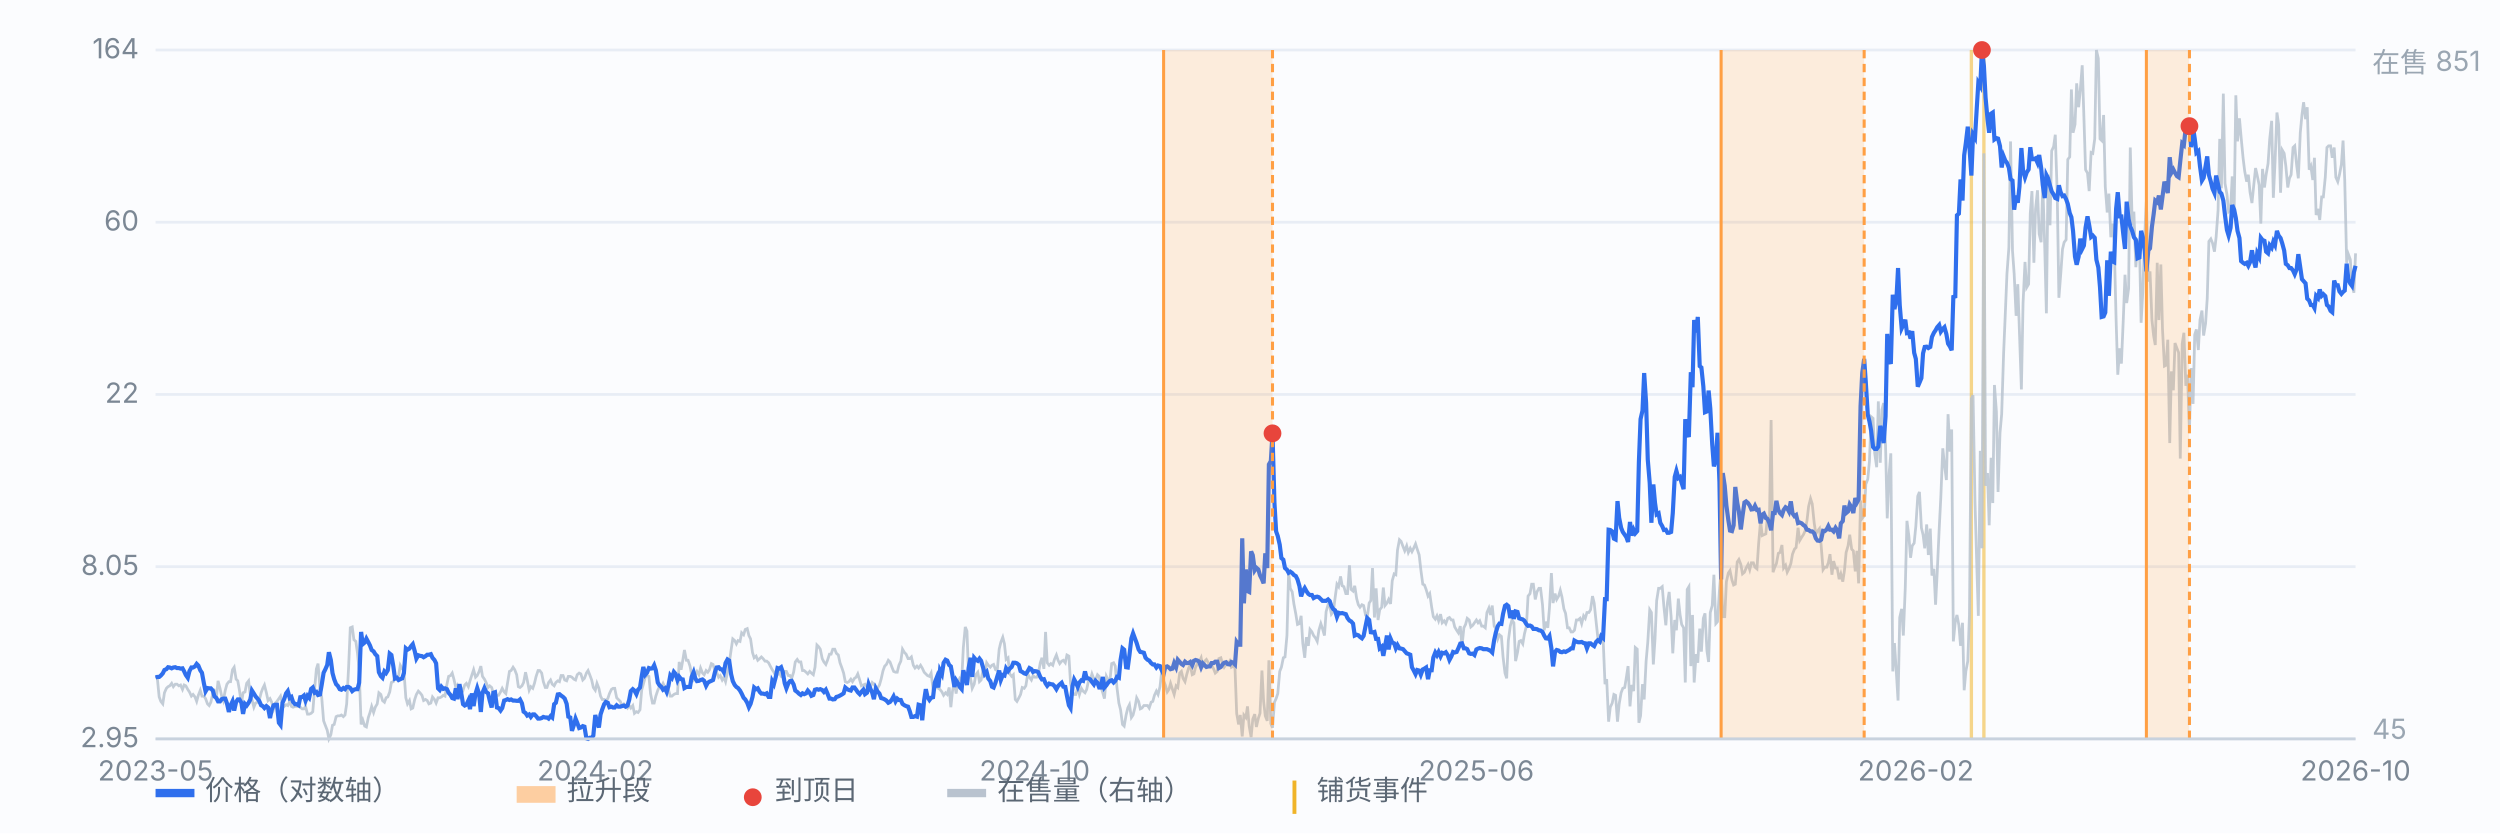
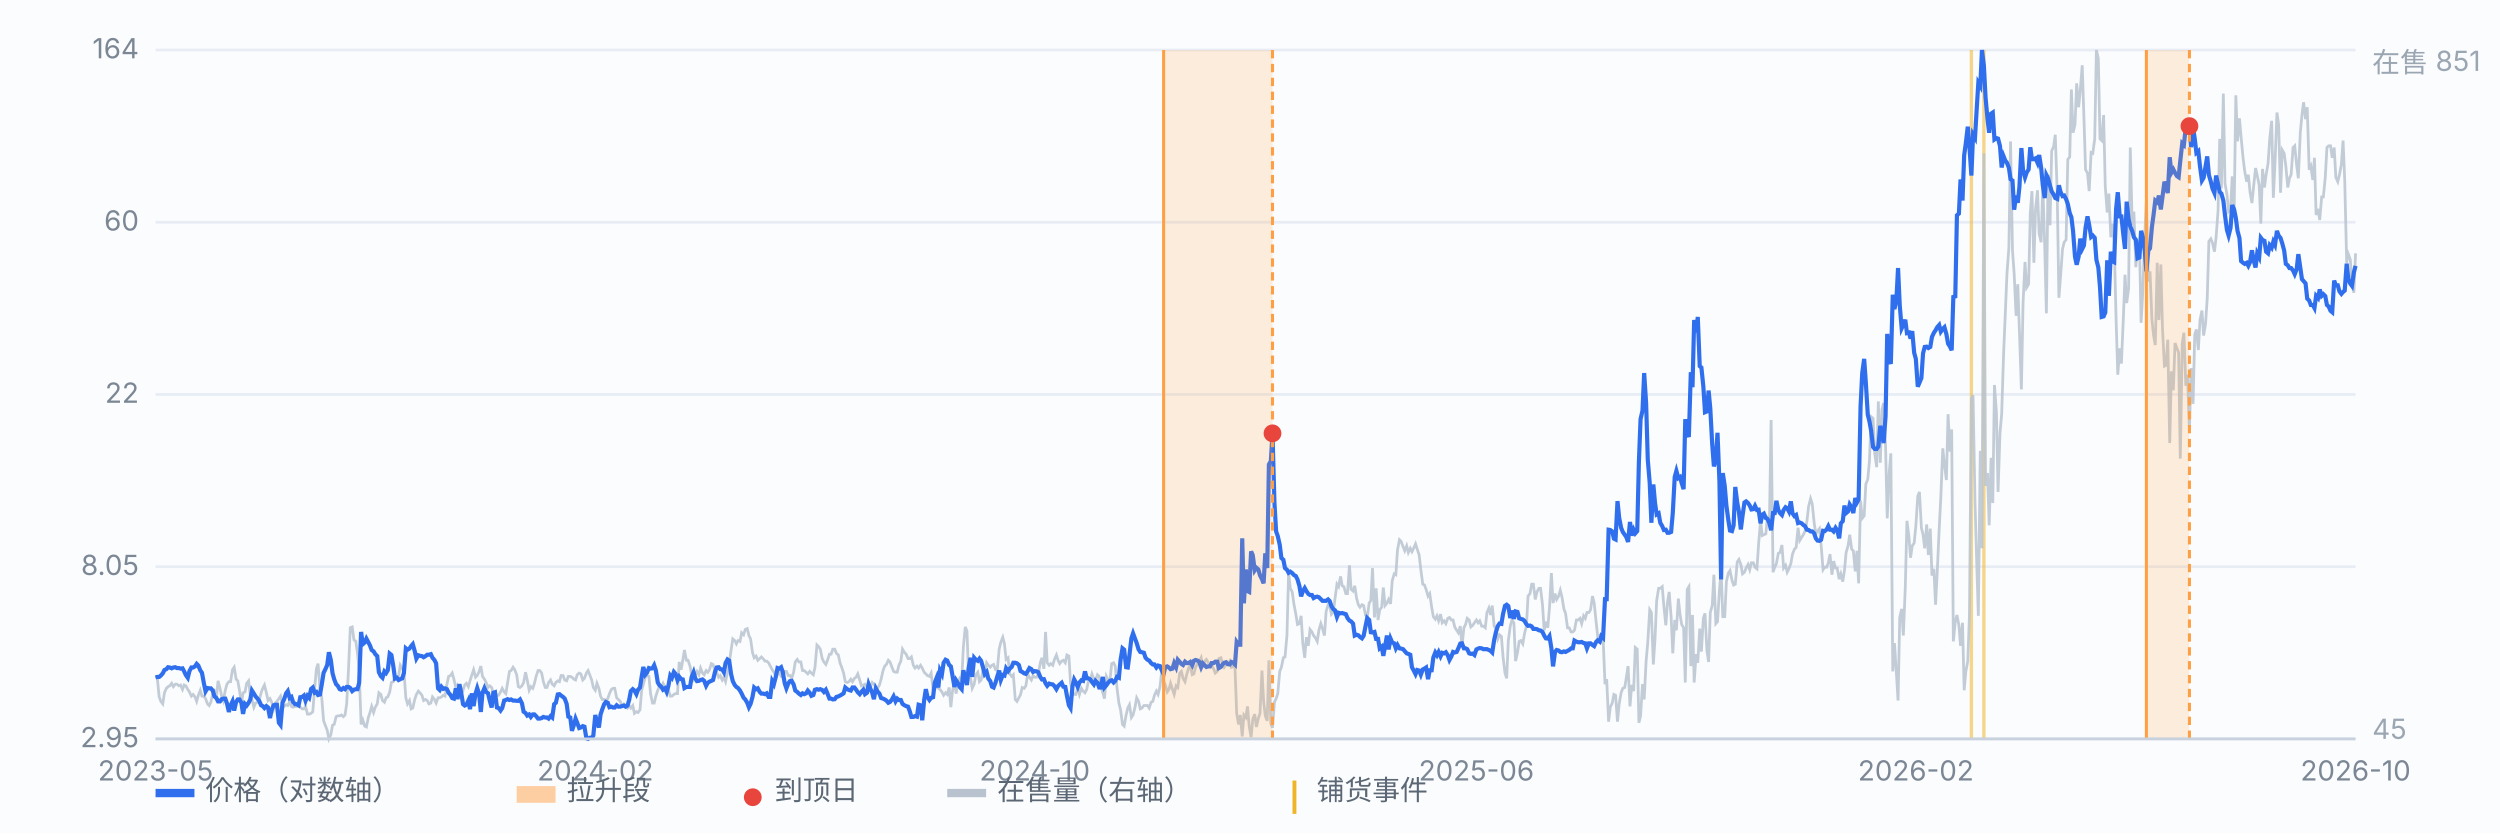
<svg xmlns="http://www.w3.org/2000/svg" viewBox="0 0 900 300" preserveAspectRatio="xMidYMid meet" style="width:100%;max-width:900px;height:auto;display:block" font-family="-apple-system,Segoe UI,Microsoft YaHei,sans-serif" font-size="10">
  <rect x="0" y="0" width="900" height="300" fill="#fbfcfe" />
  <line x1="56" y1="266.0" x2="848" y2="266.0" stroke="#e8edf5" stroke-width="1" />
  <text x="50" y="269.0" text-anchor="end" fill="#7b8794">2.95</text>
  <line x1="56" y1="204.0" x2="848" y2="204.0" stroke="#e8edf5" stroke-width="1" />
  <text x="50" y="207.0" text-anchor="end" fill="#7b8794">8.05</text>
  <line x1="56" y1="142.0" x2="848" y2="142.0" stroke="#e8edf5" stroke-width="1" />
  <text x="50" y="145.0" text-anchor="end" fill="#7b8794">22</text>
  <line x1="56" y1="80.0" x2="848" y2="80.0" stroke="#e8edf5" stroke-width="1" />
  <text x="50" y="83.0" text-anchor="end" fill="#7b8794">60</text>
  <line x1="56" y1="18.0" x2="848" y2="18.0" stroke="#e8edf5" stroke-width="1" />
  <text x="50" y="21.0" text-anchor="end" fill="#7b8794">164</text>
  <line x1="709.7" y1="18" x2="709.7" y2="266" stroke="#f0b429" stroke-width="1.2" opacity="0.55" />
  <line x1="714.2" y1="18" x2="714.2" y2="266" stroke="#f0b429" stroke-width="1.2" opacity="0.55" />
  <path d="M56.0 244.2 L56.6 243.8 L57.3 250.9 L57.9 252.5 L58.6 253.4 L59.2 249.4 L59.9 247.8 L60.5 247.2 L61.1 246.9 L61.8 246.0 L62.4 247.2 L63.1 246.3 L63.7 246.3 L64.4 246.9 L65.0 246.6 L65.7 248.2 L66.3 246.6 L66.9 246.9 L67.6 248.2 L68.2 249.1 L68.9 250.6 L69.5 250.0 L70.2 250.9 L70.8 252.5 L71.4 250.3 L72.1 248.5 L72.7 250.6 L73.4 250.6 L74.0 251.5 L74.7 253.4 L75.3 254.0 L75.9 252.8 L76.6 249.7 L77.2 248.8 L77.9 251.2 L78.5 245.1 L79.2 247.8 L79.8 250.6 L80.4 252.2 L81.1 248.5 L81.7 246.3 L82.4 245.4 L83.0 245.4 L83.7 241.1 L84.3 240.2 L85.0 244.5 L85.6 245.1 L86.2 248.5 L86.9 253.4 L87.5 249.4 L88.2 249.1 L88.8 246.0 L89.5 245.1 L90.1 250.3 L90.7 251.8 L91.4 254.6 L92.0 253.1 L92.7 252.8 L93.3 252.2 L94.0 249.4 L94.6 247.8 L95.2 246.6 L95.9 249.4 L96.5 252.2 L97.2 251.5 L97.8 252.8 L98.5 255.2 L99.1 253.1 L99.7 252.5 L100.4 251.5 L101.0 250.6 L101.7 253.4 L102.3 254.3 L103.0 253.7 L103.6 254.0 L104.3 252.5 L104.9 254.3 L105.5 254.6 L106.2 254.3 L106.8 254.3 L107.5 254.3 L108.1 254.6 L108.8 255.2 L109.4 255.2 L110.0 254.3 L110.7 257.1 L111.3 257.1 L112.0 256.8 L112.6 256.2 L113.3 247.5 L113.9 240.8 L114.5 238.9 L115.2 248.2 L115.8 250.9 L116.5 259.5 L117.1 261.1 L117.8 262.9 L118.4 266.0 L119.1 264.5 L119.7 261.1 L120.3 260.8 L121.0 258.0 L121.6 257.7 L122.3 257.7 L122.9 257.4 L123.6 258.0 L124.2 257.4 L124.8 253.4 L125.5 240.2 L126.1 226.0 L126.8 225.7 L127.4 230.3 L128.1 230.9 L128.7 235.2 L129.3 241.4 L130.0 260.8 L130.6 259.2 L131.3 261.4 L131.9 261.7 L132.6 258.3 L133.2 256.5 L133.8 254.3 L134.5 256.5 L135.1 254.6 L135.8 253.4 L136.4 249.4 L137.1 250.0 L137.7 252.2 L138.4 252.8 L139.0 251.2 L139.6 250.9 L140.3 249.1 L140.9 245.7 L141.6 245.4 L142.2 243.5 L142.9 244.5 L143.5 243.2 L144.1 239.5 L144.8 240.8 L145.4 241.4 L146.1 251.2 L146.7 253.4 L147.4 252.2 L148.0 255.2 L148.6 254.9 L149.3 251.8 L149.9 250.0 L150.6 248.8 L151.2 249.4 L151.9 250.3 L152.5 252.2 L153.2 251.8 L153.8 252.2 L154.4 253.4 L155.1 253.1 L155.7 250.9 L156.4 251.8 L157.0 253.1 L157.7 251.2 L158.3 251.2 L158.9 250.9 L159.6 250.3 L160.2 250.6 L160.9 246.3 L161.5 243.5 L162.2 243.2 L162.8 242.3 L163.4 244.5 L164.1 247.5 L164.7 246.6 L165.4 248.2 L166.0 247.8 L166.7 248.5 L167.3 246.6 L167.9 246.0 L168.6 247.2 L169.2 245.1 L169.9 242.9 L170.5 241.1 L171.2 243.8 L171.8 243.2 L172.5 241.7 L173.1 239.8 L173.7 243.5 L174.4 244.5 L175.0 245.7 L175.7 247.5 L176.3 246.9 L177.0 247.5 L177.6 249.7 L178.2 250.9 L178.9 250.3 L179.5 250.3 L180.2 249.1 L180.8 247.8 L181.5 249.1 L182.1 249.7 L182.7 246.0 L183.4 241.7 L184.0 241.4 L184.7 240.2 L185.3 241.1 L186.0 242.9 L186.6 247.2 L187.2 247.5 L187.9 246.9 L188.5 245.7 L189.2 242.0 L189.8 244.8 L190.5 248.5 L191.1 247.2 L191.8 247.8 L192.4 246.0 L193.0 243.5 L193.7 241.4 L194.3 241.4 L195.0 242.3 L195.6 245.4 L196.3 247.5 L196.9 247.5 L197.5 245.7 L198.2 244.8 L198.8 246.3 L199.5 246.9 L200.1 245.7 L200.8 245.1 L201.4 245.4 L202.0 243.2 L202.7 243.2 L203.3 244.8 L204.0 245.1 L204.6 243.5 L205.3 243.5 L205.9 243.8 L206.6 244.5 L207.2 244.8 L207.8 242.9 L208.5 242.3 L209.1 242.6 L209.8 244.8 L210.4 244.2 L211.1 242.3 L211.7 241.4 L212.3 242.9 L213.0 244.8 L213.6 247.5 L214.3 248.5 L214.9 246.0 L215.6 247.8 L216.2 250.6 L216.8 251.8 L217.5 251.8 L218.1 252.2 L218.8 251.5 L219.4 249.7 L220.1 248.2 L220.7 247.8 L221.3 247.8 L222.0 251.2 L222.6 251.8 L223.3 252.5 L223.9 254.0 L224.6 253.4 L225.2 254.0 L225.9 254.9 L226.5 254.0 L227.1 254.9 L227.8 254.0 L228.4 256.8 L229.1 256.2 L229.7 256.5 L230.4 255.5 L231.0 248.5 L231.6 246.3 L232.3 243.8 L232.9 243.2 L233.6 243.5 L234.2 249.7 L234.9 253.1 L235.5 253.1 L236.1 250.6 L236.8 248.5 L237.4 247.2 L238.1 247.2 L238.7 246.0 L239.4 247.5 L240.0 247.8 L240.6 248.2 L241.3 250.6 L241.9 250.6 L242.6 250.0 L243.2 249.7 L243.9 249.7 L244.5 238.3 L245.2 241.1 L245.8 237.7 L246.4 234.0 L247.1 237.7 L247.7 237.7 L248.4 239.8 L249.0 242.9 L249.7 244.5 L250.3 242.9 L250.9 241.7 L251.6 242.9 L252.2 240.5 L252.9 242.3 L253.5 242.9 L254.2 241.4 L254.8 242.0 L255.4 241.1 L256.1 238.9 L256.7 239.2 L257.4 241.7 L258.0 242.0 L258.7 243.8 L259.3 243.2 L260.0 244.8 L260.6 243.8 L261.2 245.4 L261.9 242.0 L262.5 238.9 L263.2 234.0 L263.8 230.0 L264.5 230.6 L265.1 231.8 L265.7 230.6 L266.4 230.9 L267.0 227.8 L267.7 228.5 L268.3 226.6 L269.0 226.3 L269.6 228.8 L270.2 230.0 L270.9 234.9 L271.5 236.8 L272.2 236.2 L272.8 237.7 L273.5 237.1 L274.1 236.5 L274.7 237.1 L275.4 238.0 L276.0 238.0 L276.7 238.6 L277.3 239.8 L278.0 241.1 L278.6 242.0 L279.3 243.5 L279.9 242.9 L280.5 241.7 L281.2 243.5 L281.8 243.8 L282.5 241.7 L283.1 241.7 L283.8 243.2 L284.4 243.2 L285.0 244.2 L285.7 242.0 L286.3 238.3 L287.0 237.4 L287.6 238.3 L288.3 238.3 L288.9 241.4 L289.5 241.4 L290.2 242.0 L290.8 242.6 L291.5 241.7 L292.1 242.3 L292.8 242.9 L293.4 240.2 L294.1 232.2 L294.7 232.8 L295.3 233.7 L296.0 237.1 L296.6 238.3 L297.3 239.2 L297.9 237.7 L298.6 235.5 L299.2 235.5 L299.8 233.7 L300.5 233.7 L301.1 235.2 L301.8 235.8 L302.4 238.6 L303.1 240.5 L303.7 242.3 L304.3 245.4 L305.0 245.7 L305.6 245.4 L306.3 244.5 L306.9 245.4 L307.6 244.2 L308.2 243.8 L308.8 242.6 L309.5 244.8 L310.1 246.9 L310.8 246.6 L311.4 246.3 L312.1 247.2 L312.7 248.5 L313.4 247.2 L314.0 245.7 L314.6 246.3 L315.3 247.5 L315.9 247.8 L316.6 246.6 L317.2 244.5 L317.9 241.4 L318.5 239.8 L319.1 239.2 L319.8 237.7 L320.4 238.3 L321.1 240.2 L321.7 241.7 L322.4 242.0 L323.0 242.0 L323.6 239.5 L324.3 238.0 L324.9 233.7 L325.6 234.9 L326.2 235.5 L326.9 237.1 L327.5 237.1 L328.1 236.5 L328.8 239.5 L329.4 240.5 L330.1 239.8 L330.7 240.5 L331.4 239.5 L332.0 240.5 L332.7 242.0 L333.3 242.6 L333.9 243.2 L334.6 243.5 L335.2 242.3 L335.9 248.2 L336.5 248.2 L337.2 246.6 L337.8 247.8 L338.4 248.2 L339.1 249.1 L339.7 250.3 L340.4 249.4 L341.0 250.0 L341.7 247.5 L342.3 254.6 L342.9 248.8 L343.6 245.4 L344.2 249.7 L344.9 245.4 L345.5 244.2 L346.2 245.1 L346.8 233.1 L347.5 225.7 L348.1 227.2 L348.7 243.5 L349.4 244.2 L350.0 247.8 L350.7 246.3 L351.3 242.9 L352.0 242.0 L352.6 245.4 L353.2 244.8 L353.9 241.1 L354.5 242.6 L355.2 238.6 L355.8 239.5 L356.5 240.2 L357.1 239.5 L357.7 239.2 L358.4 241.1 L359.0 241.4 L359.7 233.7 L360.3 231.2 L361.0 229.4 L361.6 231.8 L362.2 237.4 L362.9 236.8 L363.5 242.6 L364.2 243.5 L364.8 242.9 L365.5 251.8 L366.1 252.5 L366.8 251.2 L367.4 250.0 L368.0 247.5 L368.7 247.8 L369.3 246.9 L370.0 242.6 L370.6 243.8 L371.3 244.8 L371.9 243.2 L372.5 243.8 L373.2 243.8 L373.8 242.6 L374.5 238.6 L375.1 236.8 L375.8 240.8 L376.4 227.5 L377.0 238.6 L377.7 239.5 L378.3 238.9 L379.0 239.5 L379.6 237.4 L380.3 235.8 L380.9 237.7 L381.5 238.9 L382.2 238.0 L382.8 237.7 L383.5 238.6 L384.1 235.8 L384.8 236.2 L385.4 246.0 L386.1 249.1 L386.7 250.0 L387.3 250.0 L388.0 247.5 L388.6 250.0 L389.3 247.8 L389.9 248.8 L390.6 249.4 L391.2 248.2 L391.8 245.4 L392.5 244.8 L393.1 242.6 L393.8 244.5 L394.4 244.8 L395.1 242.9 L395.7 243.5 L396.3 247.2 L397.0 249.4 L397.6 251.5 L398.3 243.5 L398.9 244.8 L399.6 244.8 L400.2 238.9 L400.9 238.6 L401.5 239.8 L402.1 247.5 L402.8 253.1 L403.4 255.5 L404.1 260.8 L404.7 261.4 L405.4 257.4 L406.0 254.9 L406.6 253.7 L407.3 258.3 L407.9 257.4 L408.6 254.6 L409.2 251.2 L409.9 252.5 L410.5 255.2 L411.1 254.9 L411.8 254.0 L412.4 254.0 L413.1 254.0 L413.7 254.9 L414.4 252.8 L415.0 252.5 L415.6 250.3 L416.3 248.8 L416.9 250.0 L417.6 247.2 L418.2 241.7 L418.9 245.1 L419.5 246.6 L420.2 249.1 L420.8 248.2 L421.4 246.0 L422.1 248.2 L422.7 250.0 L423.4 246.9 L424.0 247.5 L424.7 242.3 L425.3 241.7 L425.9 244.2 L426.6 245.4 L427.2 242.9 L427.9 240.5 L428.5 239.5 L429.2 242.9 L429.8 242.6 L430.4 240.2 L431.1 238.9 L431.7 238.3 L432.4 236.8 L433.0 240.2 L433.7 238.0 L434.3 237.4 L435.0 238.6 L435.6 239.5 L436.2 239.5 L436.9 240.8 L437.5 242.3 L438.2 241.7 L438.8 237.1 L439.5 236.8 L440.1 238.9 L440.7 240.2 L441.4 239.2 L442.0 239.2 L442.7 238.0 L443.3 240.2 L444.0 239.8 L444.6 240.5 L445.2 256.8 L445.9 260.8 L446.5 257.4 L447.2 265.1 L447.8 257.4 L448.5 258.3 L449.1 254.3 L449.7 261.4 L450.4 265.4 L451.0 258.9 L451.7 257.1 L452.3 261.7 L453.0 258.6 L453.6 256.8 L454.3 241.4 L454.9 252.5 L455.5 257.7 L456.2 259.5 L456.8 237.7 L457.5 260.5 L458.1 262.0 L458.8 252.8 L459.4 251.5 L460.0 249.7 L460.7 241.7 L461.3 240.2 L462.0 236.8 L462.6 236.5 L463.3 228.8 L463.9 206.0 L464.5 211.8 L465.2 213.1 L465.8 217.4 L466.5 221.1 L467.1 224.8 L467.8 224.5 L468.4 221.7 L469.0 231.5 L469.7 236.8 L470.3 229.4 L471.0 232.5 L471.6 226.6 L472.3 227.5 L472.9 228.8 L473.6 229.7 L474.2 230.9 L474.8 226.9 L475.5 224.5 L476.1 226.3 L476.8 228.8 L477.4 220.2 L478.1 217.7 L478.7 218.0 L479.3 221.1 L480.0 220.2 L480.6 215.5 L481.3 210.3 L481.9 211.2 L482.6 207.5 L483.2 210.9 L483.8 211.2 L484.5 213.7 L485.1 213.7 L485.8 203.5 L486.4 212.2 L487.1 212.8 L487.7 210.9 L488.4 215.5 L489.0 217.7 L489.6 218.6 L490.3 217.7 L490.9 218.0 L491.6 221.4 L492.2 222.3 L492.9 217.1 L493.5 216.2 L494.1 204.5 L494.8 222.3 L495.4 211.8 L496.1 223.2 L496.7 219.5 L497.4 218.6 L498.0 211.5 L498.6 218.0 L499.3 217.1 L499.9 215.8 L500.6 217.4 L501.2 209.1 L501.9 206.6 L502.5 206.9 L503.1 198.0 L503.8 194.3 L504.4 194.9 L505.1 196.8 L505.7 198.3 L506.4 196.5 L507.0 198.9 L507.7 197.4 L508.3 198.6 L508.9 197.4 L509.6 195.8 L510.2 197.7 L510.9 199.8 L511.5 205.1 L512.2 210.3 L512.8 210.6 L513.4 212.2 L514.1 214.6 L514.7 213.7 L515.4 218.6 L516.0 222.0 L516.7 222.9 L517.3 221.7 L517.9 223.5 L518.6 221.1 L519.2 224.2 L519.9 223.5 L520.5 224.5 L521.2 222.6 L521.8 222.3 L522.5 223.2 L523.1 223.2 L523.7 225.7 L524.4 226.9 L525.0 227.8 L525.7 225.4 L526.3 232.8 L527.0 226.0 L527.6 224.8 L528.2 222.6 L528.9 223.2 L529.5 225.7 L530.2 225.1 L530.8 224.2 L531.5 223.2 L532.1 224.2 L532.7 223.5 L533.4 225.4 L534.0 225.4 L534.7 226.0 L535.3 220.5 L536.0 218.9 L536.6 221.4 L537.2 218.0 L537.9 225.4 L538.5 226.3 L539.2 230.0 L539.8 228.5 L540.5 229.1 L541.1 236.5 L541.8 242.3 L542.4 244.2 L543.0 230.6 L543.7 225.4 L544.3 223.2 L545.0 224.2 L545.6 238.0 L546.3 234.9 L546.9 230.9 L547.5 230.6 L548.2 231.8 L548.8 228.2 L549.5 225.4 L550.1 214.6 L550.8 213.7 L551.4 210.3 L552.0 210.3 L552.7 215.8 L553.3 213.1 L554.0 211.8 L554.6 211.8 L555.3 217.7 L555.9 226.9 L556.5 223.8 L557.2 226.0 L557.8 218.9 L558.5 206.3 L559.1 217.1 L559.8 213.7 L560.4 215.8 L561.1 214.6 L561.7 212.5 L562.3 214.9 L563.0 219.2 L563.6 220.8 L564.3 226.0 L564.9 226.0 L565.6 227.5 L566.2 227.5 L566.8 226.9 L567.5 223.2 L568.1 223.2 L568.8 222.6 L569.4 224.5 L570.1 221.7 L570.7 222.6 L571.3 220.5 L572.0 220.5 L572.6 219.5 L573.3 214.6 L573.9 217.1 L574.6 223.8 L575.2 229.4 L575.9 228.8 L576.5 230.6 L577.1 229.4 L577.8 246.3 L578.4 244.5 L579.1 259.8 L579.7 254.6 L580.4 253.1 L581.0 250.0 L581.6 250.3 L582.3 259.8 L582.9 253.4 L583.6 249.4 L584.2 247.8 L584.9 247.5 L585.5 243.8 L586.1 239.8 L586.8 254.3 L587.4 246.6 L588.1 248.8 L588.7 233.1 L589.4 233.7 L590.0 260.2 L590.6 257.7 L591.3 246.3 L591.9 251.8 L592.6 238.0 L593.2 231.2 L593.9 219.5 L594.5 220.5 L595.2 239.2 L595.8 230.0 L596.4 216.2 L597.1 211.8 L597.7 211.8 L598.4 211.2 L599.0 218.3 L599.7 225.1 L600.3 216.8 L600.9 213.1 L601.6 222.0 L602.2 235.2 L602.9 223.2 L603.5 226.9 L604.2 215.5 L604.8 221.1 L605.4 224.8 L606.1 226.0 L606.7 245.7 L607.4 212.2 L608.0 211.2 L608.7 239.8 L609.3 221.4 L609.9 245.7 L610.6 235.5 L611.2 238.6 L611.9 226.3 L612.5 234.6 L613.2 222.6 L613.8 220.8 L614.5 234.3 L615.1 238.3 L615.7 220.5 L616.4 218.0 L617.0 206.9 L617.7 224.5 L618.3 223.8 L619.0 212.5 L619.6 205.1 L620.2 222.0 L620.9 222.0 L621.5 209.4 L622.2 206.3 L622.8 205.4 L623.5 208.8 L624.1 210.6 L624.7 210.3 L625.4 202.3 L626.0 201.4 L626.7 203.2 L627.3 206.6 L628.0 206.0 L628.6 204.5 L629.3 203.2 L629.9 205.1 L630.5 202.6 L631.2 202.6 L631.8 204.2 L632.5 204.8 L633.1 195.8 L633.8 187.5 L634.4 192.8 L635.0 192.5 L635.7 192.2 L636.3 185.7 L637.0 187.5 L637.6 151.2 L638.3 206.0 L638.9 204.2 L639.5 202.9 L640.2 199.2 L640.8 198.9 L641.5 196.2 L642.1 204.5 L642.8 203.5 L643.4 206.0 L644.0 204.8 L644.7 202.9 L645.3 199.5 L646.0 197.7 L646.6 197.1 L647.3 190.0 L647.9 194.6 L648.6 193.4 L649.2 192.5 L649.8 191.2 L650.5 187.5 L651.1 182.3 L651.8 179.5 L652.4 181.4 L653.1 188.2 L653.7 192.2 L654.3 191.2 L655.0 190.3 L655.6 196.2 L656.3 205.1 L656.9 204.2 L657.6 204.2 L658.2 202.6 L658.8 199.5 L659.5 206.9 L660.1 202.0 L660.8 204.5 L661.4 204.5 L662.1 208.5 L662.7 206.6 L663.4 209.4 L664.0 205.4 L664.6 198.9 L665.3 196.5 L665.9 192.5 L666.6 197.7 L667.2 198.3 L667.9 205.7 L668.5 198.3 L669.1 210.0 L669.8 180.2 L670.4 186.6 L671.1 185.7 L671.7 174.3 L672.4 172.5 L673.0 166.0 L673.6 150.0 L674.3 150.6 L674.9 163.2 L675.6 168.2 L676.2 144.5 L676.9 166.6 L677.5 147.5 L678.1 145.1 L678.8 160.5 L679.4 186.6 L680.1 170.3 L680.7 163.2 L681.4 241.7 L682.0 231.5 L682.7 242.3 L683.3 252.2 L683.9 222.3 L684.6 219.2 L685.2 228.8 L685.9 211.5 L686.5 187.5 L687.2 193.1 L687.8 200.8 L688.4 196.5 L689.1 195.5 L689.7 189.4 L690.4 178.6 L691.0 177.1 L691.7 190.0 L692.3 192.5 L692.9 197.4 L693.6 188.8 L694.2 199.8 L694.9 190.3 L695.5 207.2 L696.2 204.8 L696.8 217.7 L697.4 206.0 L698.1 190.6 L698.7 178.9 L699.4 161.4 L700.0 167.2 L700.7 172.8 L701.3 149.1 L702.0 162.6 L702.6 154.6 L703.2 230.9 L703.9 223.8 L704.5 221.4 L705.2 225.1 L705.8 232.5 L706.5 224.2 L707.1 248.5 L707.7 241.7 L708.4 238.0 L709.0 221.4 L709.7 143.5 L710.3 142.3 L711.0 180.8 L711.6 202.0 L712.2 221.7 L712.9 162.3 L713.5 197.4 L714.2 55.2 L714.8 174.9 L715.5 170.3 L716.1 189.1 L716.8 164.8 L717.4 181.1 L718.0 138.6 L718.7 148.2 L719.3 177.1 L720.0 155.8 L720.6 149.1 L721.3 127.2 L721.9 113.1 L722.5 98.6 L723.2 89.1 L723.8 50.9 L724.5 90.3 L725.1 98.6 L725.8 113.7 L726.4 102.3 L727.0 119.5 L727.7 140.2 L728.3 109.1 L729.0 94.3 L729.6 103.5 L730.3 102.3 L730.9 76.8 L731.5 68.8 L732.2 94.6 L732.8 75.2 L733.5 68.5 L734.1 84.2 L734.8 87.2 L735.4 66.3 L736.1 88.8 L736.7 112.8 L737.3 62.9 L738.0 81.1 L738.6 54.3 L739.3 52.8 L739.9 48.5 L740.6 69.7 L741.2 107.2 L741.8 99.5 L742.5 89.7 L743.1 87.2 L743.8 86.3 L744.4 57.4 L745.1 56.5 L745.7 32.2 L746.3 47.8 L747.0 44.8 L747.6 30.0 L748.3 38.6 L748.9 32.5 L749.6 23.5 L750.2 42.0 L750.8 61.1 L751.5 62.3 L752.1 68.8 L752.8 54.9 L753.4 55.2 L754.1 50.0 L754.7 18.0 L755.4 21.1 L756.0 50.0 L756.6 50.6 L757.3 41.4 L757.9 67.2 L758.6 76.5 L759.2 69.7 L759.9 85.4 L760.5 80.5 L761.1 86.9 L761.8 115.2 L762.4 134.9 L763.1 125.4 L763.7 130.9 L764.4 114.6 L765.0 98.9 L765.6 109.1 L766.3 103.8 L766.9 53.1 L767.6 81.1 L768.2 76.2 L768.9 96.2 L769.5 86.9 L770.2 87.5 L770.8 116.2 L771.4 105.1 L772.1 84.8 L772.7 72.2 L773.4 101.4 L774.0 97.7 L774.7 115.2 L775.3 120.8 L775.9 124.2 L776.6 94.6 L777.2 115.2 L777.9 95.2 L778.5 118.6 L779.2 131.8 L779.8 131.5 L780.4 122.3 L781.1 159.5 L781.7 133.7 L782.4 140.5 L783.0 123.5 L783.7 125.4 L784.3 126.9 L784.9 165.1 L785.6 123.8 L786.2 119.8 L786.9 138.9 L787.5 134.9 L788.2 154.9 L788.8 132.5 L789.5 145.4 L790.1 120.5 L790.7 118.6 L791.4 126.0 L792.0 115.2 L792.7 111.8 L793.3 120.8 L794.0 116.5 L794.6 107.5 L795.2 86.9 L795.9 86.0 L796.5 87.5 L797.2 90.6 L797.8 85.4 L798.5 75.8 L799.1 50.0 L799.7 67.8 L800.4 33.7 L801.0 66.0 L801.7 70.0 L802.3 76.2 L803.0 75.5 L803.6 63.5 L804.3 75.5 L804.9 34.3 L805.5 50.9 L806.2 42.6 L806.8 49.4 L807.5 56.8 L808.1 61.7 L808.8 65.4 L809.4 62.9 L810.0 69.1 L810.7 73.1 L811.3 67.2 L812.0 60.5 L812.6 63.2 L813.3 66.6 L813.9 80.5 L814.5 60.8 L815.2 67.5 L815.8 62.9 L816.5 58.9 L817.1 50.0 L817.8 43.5 L818.4 71.2 L819.0 58.6 L819.7 40.5 L820.3 44.8 L821.0 69.4 L821.6 54.0 L822.3 55.2 L822.9 59.8 L823.6 67.5 L824.2 64.2 L824.8 62.9 L825.5 53.1 L826.1 52.5 L826.8 59.5 L827.4 64.2 L828.1 47.8 L828.7 41.4 L829.3 36.8 L830.0 42.9 L830.6 38.6 L831.3 61.1 L831.9 59.8 L832.6 64.8 L833.2 56.8 L833.8 77.4 L834.5 75.2 L835.1 79.2 L835.8 70.9 L836.4 70.9 L837.1 63.8 L837.7 53.1 L838.3 52.5 L839.0 52.5 L839.6 56.8 L840.3 53.1 L840.9 63.8 L841.6 65.4 L842.2 62.9 L842.9 59.2 L843.5 50.6 L844.1 64.8 L844.8 94.6 L845.4 91.5 L846.1 93.4 L846.7 102.3 L847.4 105.4 L848.0 91.2" fill="none" stroke="#b9c3cf" stroke-width="1" opacity="0.85" />
  <text x="854" y="26" fill="#9aa6b2">在售 851</text>
  <text x="854" y="266" fill="#9aa6b2">45</text>
  <path d="M56.0 243.9 L56.6 243.7 L57.3 243.7 L57.9 243.2 L58.6 242.4 L59.2 241.2 L59.9 240.9 L60.5 240.2 L61.1 240.3 L61.8 240.6 L62.4 240.3 L63.1 240.2 L63.7 240.5 L64.4 240.5 L65.0 240.7 L65.7 240.6 L66.3 241.7 L66.9 243.0 L67.6 244.0 L68.2 241.6 L68.9 240.3 L69.5 240.3 L70.2 239.9 L70.8 239.0 L71.4 239.6 L72.1 241.3 L72.7 242.2 L73.4 246.0 L74.0 248.9 L74.7 247.7 L75.3 247.8 L75.9 247.8 L76.6 248.6 L77.2 250.7 L77.9 251.3 L78.5 252.5 L79.2 252.5 L79.8 251.7 L80.4 251.5 L81.1 251.5 L81.7 253.2 L82.4 256.3 L83.0 254.0 L83.7 252.5 L84.3 255.8 L85.0 252.7 L85.6 251.8 L86.2 251.8 L86.9 253.0 L87.5 257.0 L88.2 253.4 L88.8 254.0 L89.5 253.0 L90.1 251.8 L90.7 248.6 L91.4 249.7 L92.0 250.7 L92.7 251.5 L93.3 252.3 L94.0 253.9 L94.6 254.2 L95.2 254.9 L95.9 254.2 L96.5 254.7 L97.2 258.5 L97.8 255.6 L98.5 253.9 L99.1 253.7 L99.7 253.7 L100.4 260.2 L101.0 261.0 L101.7 253.0 L102.3 251.7 L103.0 249.6 L103.6 248.8 L104.3 251.3 L104.9 250.9 L105.5 252.7 L106.2 253.5 L106.8 253.5 L107.5 253.9 L108.1 251.0 L108.8 250.9 L109.4 250.4 L110.0 252.3 L110.7 250.5 L111.3 251.2 L112.0 248.0 L112.6 247.5 L113.3 249.4 L113.9 249.1 L114.5 250.2 L115.2 250.0 L115.8 246.6 L116.5 242.2 L117.1 241.0 L117.8 239.4 L118.4 234.8 L119.1 237.6 L119.7 242.3 L120.3 244.5 L121.0 246.3 L121.6 246.9 L122.3 248.1 L122.9 248.3 L123.6 247.7 L124.2 248.1 L124.8 247.3 L125.5 247.3 L126.1 247.7 L126.8 248.8 L127.4 248.3 L128.1 248.1 L128.7 248.1 L129.3 245.8 L130.0 227.5 L130.6 231.9 L131.3 231.3 L131.9 229.9 L132.6 231.2 L133.2 232.4 L133.8 234.0 L134.5 234.5 L135.1 235.5 L135.8 236.2 L136.4 242.0 L137.1 243.4 L137.7 244.0 L138.4 241.7 L139.0 242.3 L139.6 241.3 L140.3 235.3 L140.9 235.8 L141.6 239.9 L142.2 244.3 L142.9 244.0 L143.5 244.8 L144.1 244.5 L144.8 244.2 L145.4 242.3 L146.1 233.4 L146.7 233.9 L147.4 233.5 L148.0 232.6 L148.6 231.9 L149.3 234.4 L149.9 237.1 L150.6 235.9 L151.2 236.1 L151.9 236.2 L152.5 236.6 L153.2 236.2 L153.8 235.7 L154.4 235.7 L155.1 235.5 L155.7 236.8 L156.4 237.6 L157.0 238.8 L157.7 247.8 L158.3 248.4 L158.9 247.2 L159.6 248.0 L160.2 247.8 L160.9 248.1 L161.5 249.4 L162.2 250.2 L162.8 251.3 L163.4 251.5 L164.1 247.8 L164.7 251.7 L165.4 246.3 L166.0 249.2 L166.7 253.5 L167.3 254.0 L167.9 253.7 L168.6 252.2 L169.2 255.3 L169.9 249.6 L170.5 254.2 L171.2 249.7 L171.8 247.7 L172.5 249.9 L173.1 256.3 L173.7 249.4 L174.4 247.7 L175.0 249.1 L175.7 249.6 L176.3 252.2 L177.0 254.7 L177.6 249.4 L178.2 249.2 L178.9 254.7 L179.5 254.9 L180.2 255.8 L180.8 254.9 L181.5 252.2 L182.1 252.0 L182.7 251.7 L183.4 252.0 L184.0 251.8 L184.7 252.2 L185.3 252.2 L186.0 252.3 L186.6 252.3 L187.2 251.8 L187.9 253.2 L188.5 256.2 L189.2 256.7 L189.8 257.6 L190.5 257.2 L191.1 258.1 L191.8 257.2 L192.4 257.2 L193.0 257.8 L193.7 258.7 L194.3 258.7 L195.0 258.5 L195.6 258.1 L196.3 258.3 L196.9 258.3 L197.5 258.7 L198.2 257.8 L198.8 258.3 L199.5 253.5 L200.1 253.0 L200.8 250.0 L201.4 249.9 L202.0 250.4 L202.7 250.9 L203.3 251.5 L204.0 253.4 L204.6 258.0 L205.3 258.3 L205.9 263.1 L206.6 261.0 L207.2 258.7 L207.8 260.2 L208.5 262.1 L209.1 261.9 L209.8 261.4 L210.4 261.6 L211.1 265.8 L211.7 266.0 L212.3 265.6 L213.0 265.6 L213.6 264.8 L214.3 257.4 L214.9 259.8 L215.6 261.9 L216.2 257.2 L216.8 255.4 L217.5 253.5 L218.1 252.7 L218.8 253.0 L219.4 254.6 L220.1 254.4 L220.7 254.7 L221.3 254.7 L222.0 253.9 L222.6 254.4 L223.3 254.4 L223.9 254.2 L224.6 254.0 L225.2 254.4 L225.9 254.0 L226.5 252.0 L227.1 248.8 L227.8 248.1 L228.4 248.6 L229.1 249.9 L229.7 248.3 L230.4 247.5 L231.0 243.6 L231.6 240.1 L232.3 242.9 L232.9 242.2 L233.6 240.5 L234.2 240.7 L234.9 240.6 L235.5 239.5 L236.1 241.3 L236.8 245.7 L237.4 246.7 L238.1 247.3 L238.7 248.3 L239.4 247.8 L240.0 249.1 L240.6 247.0 L241.3 243.2 L241.9 244.0 L242.6 241.9 L243.2 242.6 L243.9 244.9 L244.5 243.6 L245.2 244.5 L245.8 244.6 L246.4 247.7 L247.1 247.3 L247.7 247.3 L248.4 247.3 L249.0 243.7 L249.7 242.0 L250.3 244.2 L250.9 245.2 L251.6 245.1 L252.2 244.8 L252.9 244.6 L253.5 245.1 L254.2 246.9 L254.8 245.8 L255.4 245.4 L256.1 245.1 L256.7 244.8 L257.4 241.9 L258.0 240.3 L258.7 240.2 L259.3 240.9 L260.0 241.0 L260.6 242.0 L261.2 238.7 L261.9 237.4 L262.5 237.8 L263.2 242.7 L263.8 245.2 L264.5 246.6 L265.1 247.3 L265.7 247.7 L266.4 248.6 L267.0 249.7 L267.7 251.2 L268.3 251.8 L269.0 253.0 L269.6 254.6 L270.2 253.4 L270.9 250.9 L271.5 247.5 L272.2 248.1 L272.8 247.8 L273.5 249.1 L274.1 249.7 L274.7 249.7 L275.4 249.9 L276.0 249.6 L276.7 250.9 L277.3 250.9 L278.0 245.2 L278.6 246.3 L279.3 243.6 L279.9 240.5 L280.5 240.7 L281.2 240.2 L281.8 241.9 L282.5 246.0 L283.1 247.8 L283.8 246.0 L284.4 245.2 L285.0 245.1 L285.7 246.4 L286.3 248.6 L287.0 249.1 L287.6 249.7 L288.3 250.2 L288.9 249.6 L289.5 249.9 L290.2 249.6 L290.8 248.6 L291.5 249.4 L292.1 250.5 L292.8 250.2 L293.4 248.3 L294.1 248.1 L294.7 248.3 L295.3 248.1 L296.0 248.4 L296.6 249.1 L297.3 248.3 L297.9 249.7 L298.6 251.5 L299.2 251.5 L299.8 251.8 L300.5 251.7 L301.1 250.9 L301.8 250.7 L302.4 250.4 L303.1 250.0 L303.7 249.6 L304.3 247.5 L305.0 248.1 L305.6 248.4 L306.3 248.6 L306.9 247.5 L307.6 247.5 L308.2 248.3 L308.8 249.2 L309.5 249.9 L310.1 249.1 L310.8 248.3 L311.4 249.9 L312.1 249.4 L312.7 246.3 L313.4 248.1 L314.0 249.4 L314.6 251.7 L315.3 247.8 L315.9 248.9 L316.6 249.7 L317.2 251.3 L317.9 251.5 L318.5 251.8 L319.1 252.2 L319.8 253.0 L320.4 252.7 L321.1 251.8 L321.7 250.7 L322.4 252.5 L323.0 251.5 L323.6 252.0 L324.3 252.0 L324.9 253.4 L325.6 253.9 L326.2 254.2 L326.9 254.4 L327.5 256.0 L328.1 258.1 L328.8 258.1 L329.4 257.8 L330.1 258.0 L330.7 253.7 L331.4 253.9 L332.0 259.3 L332.7 252.0 L333.3 248.1 L333.9 250.9 L334.6 252.0 L335.2 251.2 L335.9 251.0 L336.5 245.8 L337.2 244.0 L337.8 247.5 L338.4 241.3 L339.1 242.7 L339.7 238.6 L340.4 237.5 L341.0 237.8 L341.7 239.4 L342.3 239.9 L342.9 243.2 L343.6 247.3 L344.2 244.9 L344.9 246.0 L345.5 247.3 L346.2 248.1 L346.8 241.3 L347.5 243.9 L348.1 246.6 L348.7 240.5 L349.4 236.8 L350.0 243.7 L350.7 236.8 L351.3 237.5 L352.0 237.9 L352.6 237.1 L353.2 237.9 L353.9 240.3 L354.5 242.7 L355.2 241.9 L355.8 244.3 L356.5 245.2 L357.1 247.2 L357.7 247.5 L358.4 245.7 L359.0 243.6 L359.7 241.4 L360.3 244.8 L361.0 243.0 L361.6 243.2 L362.2 240.6 L362.9 241.6 L363.5 240.7 L364.2 240.1 L364.8 238.6 L365.5 238.6 L366.1 238.8 L366.8 239.4 L367.4 241.6 L368.0 241.9 L368.7 242.4 L369.3 242.6 L370.0 241.6 L370.6 240.5 L371.3 240.9 L371.9 241.9 L372.5 241.6 L373.2 241.7 L373.8 242.0 L374.5 243.7 L375.1 244.6 L375.8 244.5 L376.4 246.0 L377.0 246.9 L377.7 246.1 L378.3 246.3 L379.0 246.4 L379.6 247.0 L380.3 248.1 L380.9 247.0 L381.5 246.4 L382.2 245.8 L382.8 247.2 L383.5 247.3 L384.1 250.5 L384.8 253.9 L385.4 254.9 L386.1 247.0 L386.7 244.6 L387.3 245.7 L388.0 247.3 L388.6 245.7 L389.3 244.9 L389.9 245.1 L390.6 241.7 L391.2 244.2 L391.8 244.2 L392.5 244.6 L393.1 245.5 L393.8 246.4 L394.4 245.1 L395.1 245.8 L395.7 247.5 L396.3 247.5 L397.0 243.7 L397.6 247.5 L398.3 246.7 L398.9 245.8 L399.6 245.1 L400.2 244.9 L400.9 245.7 L401.5 245.1 L402.1 243.7 L402.8 244.0 L403.4 237.6 L404.1 233.4 L404.7 233.9 L405.4 240.2 L406.0 240.3 L406.6 235.8 L407.3 229.8 L407.9 228.0 L408.6 229.9 L409.2 231.5 L409.9 233.8 L410.5 234.7 L411.1 234.8 L411.8 235.0 L412.4 236.8 L413.1 237.5 L413.7 237.8 L414.4 238.7 L415.0 239.2 L415.6 239.2 L416.3 240.3 L416.9 239.6 L417.6 239.8 L418.2 241.2 L418.9 242.7 L419.5 240.1 L420.2 239.9 L420.8 240.3 L421.4 240.9 L422.1 240.7 L422.7 238.7 L423.4 240.2 L424.0 237.5 L424.7 238.3 L425.3 239.0 L425.9 239.4 L426.6 238.2 L427.2 238.7 L427.9 238.7 L428.5 238.3 L429.2 239.5 L429.8 237.9 L430.4 237.6 L431.1 237.8 L431.7 238.2 L432.4 240.2 L433.0 238.8 L433.7 239.5 L434.3 240.1 L435.0 239.9 L435.6 239.9 L436.2 238.7 L436.9 238.7 L437.5 238.2 L438.2 238.2 L438.8 240.5 L439.5 240.1 L440.1 239.2 L440.7 238.6 L441.4 238.4 L442.0 239.1 L442.7 239.2 L443.3 238.3 L444.0 238.6 L444.6 239.2 L445.2 231.1 L445.9 232.1 L446.5 232.1 L447.2 193.8 L447.8 217.2 L448.5 205.0 L449.1 212.8 L449.7 213.1 L450.4 198.5 L451.0 199.9 L451.7 205.3 L452.3 204.4 L453.0 205.0 L453.6 207.1 L454.3 208.5 L454.9 210.0 L455.5 199.2 L456.2 204.5 L456.8 167.2 L457.5 166.0 L458.1 156.0 L458.8 181.0 L459.4 191.3 L460.0 193.0 L460.7 196.1 L461.3 200.9 L462.0 201.5 L462.6 204.5 L463.3 205.1 L463.9 206.2 L464.5 205.8 L465.2 206.3 L465.8 207.0 L466.5 207.4 L467.1 208.6 L467.8 211.0 L468.4 214.7 L469.0 212.9 L469.7 211.7 L470.3 212.8 L471.0 213.8 L471.6 214.2 L472.3 214.2 L472.9 215.3 L473.6 214.9 L474.2 214.8 L474.8 215.0 L475.5 215.7 L476.1 216.3 L476.8 216.3 L477.4 216.3 L478.1 215.8 L478.7 216.4 L479.3 218.2 L480.0 219.3 L480.6 219.7 L481.3 222.1 L481.9 220.6 L482.6 220.8 L483.2 220.7 L483.8 220.9 L484.5 221.1 L485.1 222.5 L485.8 223.4 L486.4 223.7 L487.1 224.5 L487.7 228.8 L488.4 228.5 L489.0 228.7 L489.6 229.3 L490.3 229.8 L490.9 228.9 L491.6 225.4 L492.2 222.5 L492.9 223.2 L493.5 227.6 L494.1 227.7 L494.8 227.5 L495.4 230.0 L496.1 230.0 L496.7 233.4 L497.4 232.8 L498.0 236.1 L498.6 232.8 L499.3 228.8 L499.9 233.8 L500.6 229.9 L501.2 231.3 L501.9 231.6 L502.5 233.4 L503.1 232.2 L503.8 233.4 L504.4 233.5 L505.1 233.7 L505.7 234.4 L506.4 235.2 L507.0 235.4 L507.7 235.7 L508.3 240.2 L508.9 241.3 L509.6 242.7 L510.2 241.2 L510.9 241.4 L511.5 242.9 L512.2 241.0 L512.8 240.7 L513.4 240.3 L514.1 244.5 L514.7 241.3 L515.4 241.3 L516.0 236.7 L516.7 234.9 L517.3 235.9 L517.9 234.7 L518.6 236.3 L519.2 235.0 L519.9 235.2 L520.5 234.8 L521.2 235.9 L521.8 237.6 L522.5 236.3 L523.1 234.7 L523.7 234.9 L524.4 234.7 L525.0 233.4 L525.7 231.7 L526.3 231.6 L527.0 233.4 L527.6 233.4 L528.2 233.7 L528.9 235.2 L529.5 235.4 L530.2 235.3 L530.8 235.8 L531.5 233.8 L532.1 233.5 L532.7 233.3 L533.4 233.4 L534.0 233.7 L534.7 233.7 L535.3 233.7 L536.0 234.0 L536.6 234.3 L537.2 234.9 L537.9 230.4 L538.5 227.7 L539.2 225.4 L539.8 224.5 L540.5 224.6 L541.1 221.0 L541.8 218.1 L542.4 217.7 L543.0 218.2 L543.7 222.5 L544.3 219.8 L545.0 222.8 L545.6 220.1 L546.3 220.3 L546.9 222.6 L547.5 222.8 L548.2 223.0 L548.8 223.5 L549.5 224.7 L550.1 225.3 L550.8 225.2 L551.4 225.5 L552.0 226.4 L552.7 226.4 L553.3 226.5 L554.0 226.9 L554.6 227.0 L555.3 227.5 L555.9 228.8 L556.5 229.8 L557.2 229.9 L557.8 229.0 L558.5 233.4 L559.1 239.9 L559.8 234.7 L560.4 234.0 L561.1 234.2 L561.7 234.7 L562.3 234.8 L563.0 234.5 L563.6 234.7 L564.3 234.3 L564.9 234.0 L565.6 233.4 L566.2 233.4 L566.8 230.6 L567.5 231.0 L568.1 231.2 L568.8 231.2 L569.4 231.1 L570.1 231.5 L570.7 231.6 L571.3 233.4 L572.0 231.6 L572.6 231.6 L573.3 232.2 L573.9 232.6 L574.6 231.1 L575.2 230.5 L575.9 231.0 L576.5 229.0 L577.1 229.6 L577.8 215.7 L578.4 215.7 L579.1 190.7 L579.7 190.8 L580.4 191.3 L581.0 193.9 L581.6 194.2 L582.3 180.4 L582.9 186.4 L583.6 190.0 L584.2 191.5 L584.9 192.5 L585.5 193.4 L586.1 195.1 L586.8 187.9 L587.4 192.8 L588.1 190.7 L588.7 192.0 L589.4 191.2 L590.0 166.3 L590.6 150.9 L591.3 147.8 L591.9 134.3 L592.6 145.1 L593.2 165.5 L593.9 173.9 L594.5 188.2 L595.2 174.4 L595.8 181.0 L596.4 185.2 L597.1 184.8 L597.7 188.2 L598.4 189.4 L599.0 190.8 L599.7 190.7 L600.3 191.8 L600.9 191.8 L601.6 191.5 L602.2 184.7 L602.9 171.7 L603.5 169.5 L604.2 172.1 L604.8 171.7 L605.4 173.9 L606.1 176.1 L606.7 150.9 L607.4 156.8 L608.0 156.7 L608.7 134.0 L609.3 139.4 L609.9 115.2 L610.6 119.7 L611.2 114.1 L611.9 131.8 L612.5 132.3 L613.2 139.1 L613.8 148.4 L614.5 148.1 L615.1 140.6 L615.7 147.0 L616.4 160.0 L617.0 167.9 L617.7 165.5 L618.3 155.8 L619.0 173.5 L619.6 208.6 L620.2 170.3 L620.9 174.9 L621.5 182.0 L622.2 187.2 L622.8 191.0 L623.5 191.2 L624.1 189.1 L624.7 175.3 L625.4 180.9 L626.0 184.2 L626.7 190.6 L627.3 185.8 L628.0 180.9 L628.6 180.5 L629.3 181.1 L629.9 182.0 L630.5 183.4 L631.2 183.3 L631.8 182.1 L632.5 183.6 L633.1 183.5 L633.8 188.4 L634.4 185.3 L635.0 184.9 L635.7 186.5 L636.3 186.8 L637.0 188.4 L637.6 190.9 L638.3 184.7 L638.9 184.7 L639.5 180.3 L640.2 183.6 L640.8 184.7 L641.5 185.4 L642.1 183.6 L642.8 182.6 L643.4 183.0 L644.0 184.1 L644.7 180.5 L645.3 184.8 L646.0 185.8 L646.6 185.4 L647.3 188.3 L647.9 188.1 L648.6 188.4 L649.2 189.0 L649.8 189.4 L650.5 190.7 L651.1 190.8 L651.8 191.3 L652.4 191.3 L653.1 192.0 L653.7 193.8 L654.3 194.6 L655.0 194.7 L655.6 194.3 L656.3 191.1 L656.9 191.2 L657.6 190.6 L658.2 189.4 L658.8 190.7 L659.5 190.7 L660.1 191.3 L660.8 190.0 L661.4 190.9 L662.1 193.8 L662.7 188.4 L663.4 187.6 L664.0 182.0 L664.6 184.7 L665.3 184.1 L665.9 181.6 L666.6 182.7 L667.2 184.7 L667.9 179.3 L668.5 180.9 L669.1 179.8 L669.8 146.3 L670.4 134.3 L671.1 129.2 L671.7 137.8 L672.4 149.3 L673.0 151.7 L673.6 155.0 L674.3 160.9 L674.9 161.6 L675.6 161.6 L676.2 160.8 L676.9 153.3 L677.5 156.0 L678.1 159.5 L678.8 149.9 L679.4 120.2 L680.1 129.3 L680.7 131.0 L681.4 106.1 L682.0 111.3 L682.7 107.9 L683.3 96.5 L683.9 109.8 L684.6 118.2 L685.2 116.9 L685.9 115.1 L686.5 119.9 L687.2 119.7 L687.8 121.9 L688.4 119.2 L689.1 127.0 L689.7 129.2 L690.4 139.2 L691.0 137.8 L691.7 136.1 L692.3 127.2 L692.9 124.9 L693.6 124.8 L694.2 125.3 L694.9 124.9 L695.5 121.3 L696.2 119.8 L696.8 118.9 L697.4 117.8 L698.1 117.0 L698.7 119.4 L699.4 118.4 L700.0 117.8 L700.7 120.3 L701.3 123.7 L702.0 124.8 L702.6 126.1 L703.2 106.9 L703.9 106.7 L704.5 77.5 L705.2 76.9 L705.8 64.6 L706.5 72.2 L707.1 55.9 L707.7 51.5 L708.4 45.6 L709.0 52.9 L709.7 63.2 L710.3 48.4 L711.0 49.6 L711.6 39.5 L712.2 29.8 L712.9 31.0 L713.5 18.0 L714.2 23.7 L714.8 35.1 L715.5 42.8 L716.1 47.8 L716.8 40.9 L717.4 40.5 L718.0 50.2 L718.7 49.7 L719.3 49.9 L720.0 52.6 L720.6 60.3 L721.3 56.3 L721.9 57.8 L722.5 58.6 L723.2 60.4 L723.8 64.5 L724.5 65.0 L725.1 75.5 L725.8 70.4 L726.4 73.0 L727.0 67.2 L727.7 53.3 L728.3 61.4 L729.0 63.9 L729.6 62.1 L730.3 61.0 L730.9 53.0 L731.5 57.3 L732.2 57.3 L732.8 57.0 L733.5 58.6 L734.1 55.8 L734.8 60.3 L735.4 66.6 L736.1 71.3 L736.7 63.0 L737.3 64.2 L738.0 66.8 L738.6 68.9 L739.3 70.0 L739.9 71.3 L740.6 71.6 L741.2 66.7 L741.8 69.1 L742.5 70.6 L743.1 70.4 L743.8 71.7 L744.4 73.4 L745.1 76.7 L745.7 78.2 L746.3 83.2 L747.0 92.4 L747.6 95.3 L748.3 92.4 L748.9 85.9 L749.6 89.6 L750.2 88.4 L750.8 82.0 L751.5 77.9 L752.1 81.0 L752.8 85.3 L753.4 84.8 L754.1 85.6 L754.7 93.5 L755.4 96.3 L756.0 103.4 L756.6 114.1 L757.3 113.9 L757.9 112.5 L758.6 93.7 L759.2 106.5 L759.9 90.6 L760.5 94.1 L761.1 94.4 L761.8 75.2 L762.4 69.2 L763.1 77.9 L763.7 77.9 L764.4 84.5 L765.0 89.6 L765.6 72.6 L766.3 79.0 L766.9 81.5 L767.6 83.2 L768.2 85.4 L768.9 86.3 L769.5 93.0 L770.2 92.7 L770.8 83.1 L771.4 85.3 L772.1 90.2 L772.7 97.7 L773.4 90.1 L774.0 89.4 L774.7 81.6 L775.3 77.2 L775.9 72.2 L776.6 72.8 L777.2 70.4 L777.9 75.4 L778.5 70.8 L779.2 65.4 L779.8 67.1 L780.4 69.5 L781.1 56.6 L781.7 62.2 L782.4 61.0 L783.0 62.2 L783.7 63.4 L784.3 63.8 L784.9 58.0 L785.6 51.6 L786.2 52.2 L786.9 45.6 L787.5 48.4 L788.2 45.4 L788.8 53.0 L789.5 45.9 L790.1 49.9 L790.7 55.0 L791.4 54.4 L792.0 59.9 L792.7 65.0 L793.3 64.0 L794.0 59.9 L794.6 56.3 L795.2 63.0 L795.9 65.4 L796.5 67.9 L797.2 69.5 L797.8 63.2 L798.5 66.4 L799.1 69.1 L799.7 69.7 L800.4 72.2 L801.0 77.5 L801.7 82.8 L802.3 84.8 L803.0 82.0 L803.6 73.8 L804.3 75.5 L804.9 78.5 L805.5 83.1 L806.2 85.7 L806.8 94.0 L807.5 94.6 L808.1 95.0 L808.8 94.6 L809.4 95.7 L810.0 94.4 L810.7 90.1 L811.3 93.7 L812.0 96.3 L812.6 91.2 L813.3 92.6 L813.9 85.6 L814.5 86.4 L815.2 86.7 L815.8 90.6 L816.5 91.2 L817.1 88.3 L817.8 89.2 L818.4 87.0 L819.0 88.2 L819.7 83.1 L820.3 84.8 L821.0 85.7 L821.6 87.6 L822.3 90.2 L822.9 95.0 L823.6 95.5 L824.2 96.5 L824.8 96.5 L825.5 97.4 L826.1 98.7 L826.8 96.9 L827.4 91.5 L828.1 96.3 L828.7 100.5 L829.3 101.2 L830.0 102.0 L830.6 107.5 L831.3 108.2 L831.9 109.8 L832.6 109.8 L833.2 110.9 L833.8 106.5 L834.5 107.3 L835.1 104.2 L835.8 106.5 L836.4 105.9 L837.1 106.6 L837.7 109.8 L838.3 110.3 L839.0 111.9 L839.6 112.4 L840.3 101.0 L840.9 102.7 L841.6 102.7 L842.2 104.9 L842.9 105.8 L843.5 105.1 L844.1 104.6 L844.8 94.9 L845.4 100.5 L846.1 102.1 L846.7 102.9 L847.4 98.0 L848.0 95.7" fill="none" stroke="#2f6fed" stroke-width="1.5" />
  <rect x="418.9" y="18" width="39.2" height="248" fill="#ff9f43" opacity="0.18" />
  <line x1="418.9" y1="18" x2="418.9" y2="266" stroke="#ff9f43" stroke-width="1.1" />
  <line x1="458.1" y1="18" x2="458.1" y2="266" stroke="#ff9f43" stroke-width="1.1" stroke-dasharray="3 2" />
  <circle cx="458.1" cy="156.0" r="3.2" fill="#e8453c" />
-   <rect x="619.6" y="18" width="51.5" height="248" fill="#ff9f43" opacity="0.18" />
-   <line x1="619.6" y1="18" x2="619.6" y2="266" stroke="#ff9f43" stroke-width="1.1" />
-   <line x1="671.1" y1="18" x2="671.1" y2="266" stroke="#ff9f43" stroke-width="1.1" stroke-dasharray="3 2" />
-   <circle cx="713.5" cy="18.0" r="3.2" fill="#e8453c" />
  <rect x="772.7" y="18" width="15.4" height="248" fill="#ff9f43" opacity="0.18" />
  <line x1="772.7" y1="18" x2="772.7" y2="266" stroke="#ff9f43" stroke-width="1.1" />
  <line x1="788.2" y1="18" x2="788.2" y2="266" stroke="#ff9f43" stroke-width="1.1" stroke-dasharray="3 2" />
  <circle cx="788.2" cy="45.4" r="3.2" fill="#e8453c" />
  <line x1="56" y1="266" x2="848" y2="266" stroke="#c8d2de" stroke-width="1" />
  <text x="56.0" y="281" text-anchor="middle" fill="#7b8794">2023-05</text>
  <text x="214.3" y="281" text-anchor="middle" fill="#7b8794">2024-02</text>
  <text x="372.5" y="281" text-anchor="middle" fill="#7b8794">2024-10</text>
  <text x="531.5" y="281" text-anchor="middle" fill="#7b8794">2025-06</text>
  <text x="689.7" y="281" text-anchor="middle" fill="#7b8794">2026-02</text>
  <text x="848.0" y="281" text-anchor="middle" fill="#7b8794">2026-10</text>
  <g transform="translate(56,292)">
    <rect x="0" y="-8" width="14" height="3" fill="#2f6fed" />
    <text x="18" y="-4" fill="#5b6774">价格（对数轴）</text>
    <rect x="130" y="-9" width="14" height="6" fill="#ff9f43" opacity="0.5" />
    <text x="148" y="-4" fill="#5b6774">拉升段</text>
    <circle cx="215" cy="-5" r="3.2" fill="#e8453c" />
    <text x="223" y="-4" fill="#5b6774">到顶日</text>
    <rect x="285" y="-8" width="14" height="3" fill="#b9c3cf" />
    <text x="303" y="-4" fill="#5b6774">在售量（右轴）</text>
    <line x1="410" y1="-11" x2="410" y2="1" stroke="#f0b429" stroke-width="1.4" />
    <text x="418" y="-4" fill="#5b6774">铺货事件</text>
  </g>
</svg>
